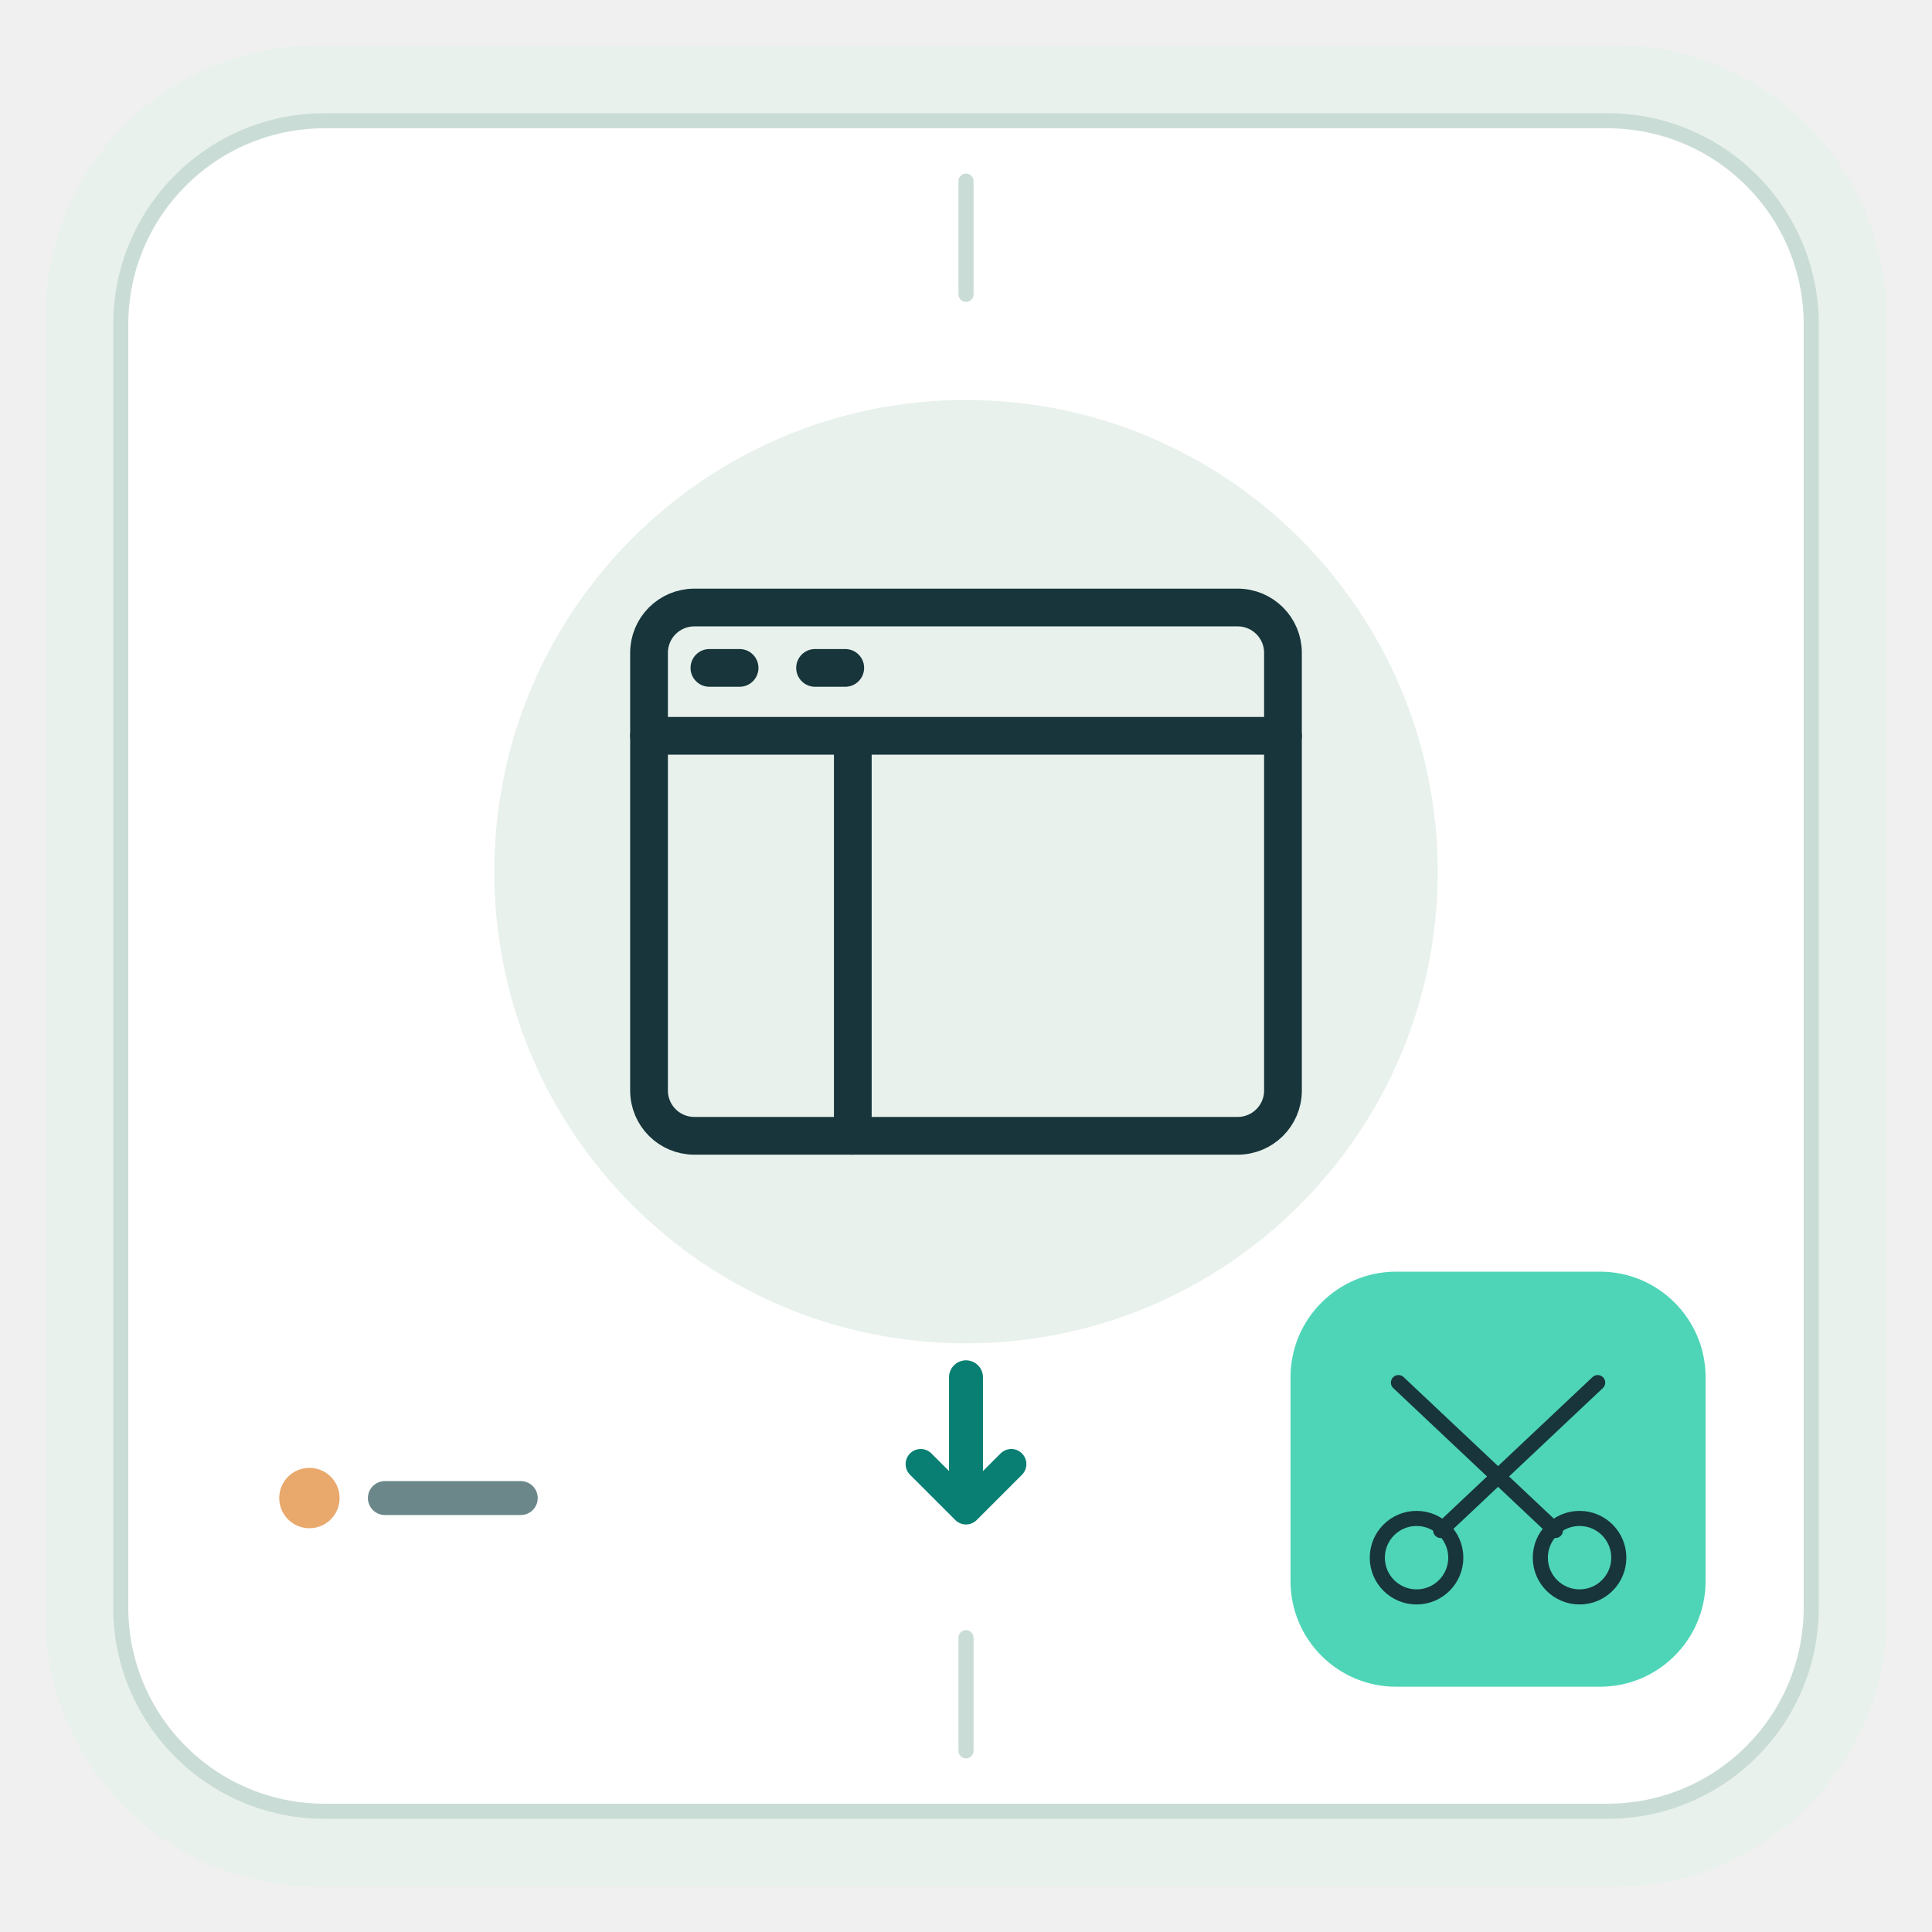
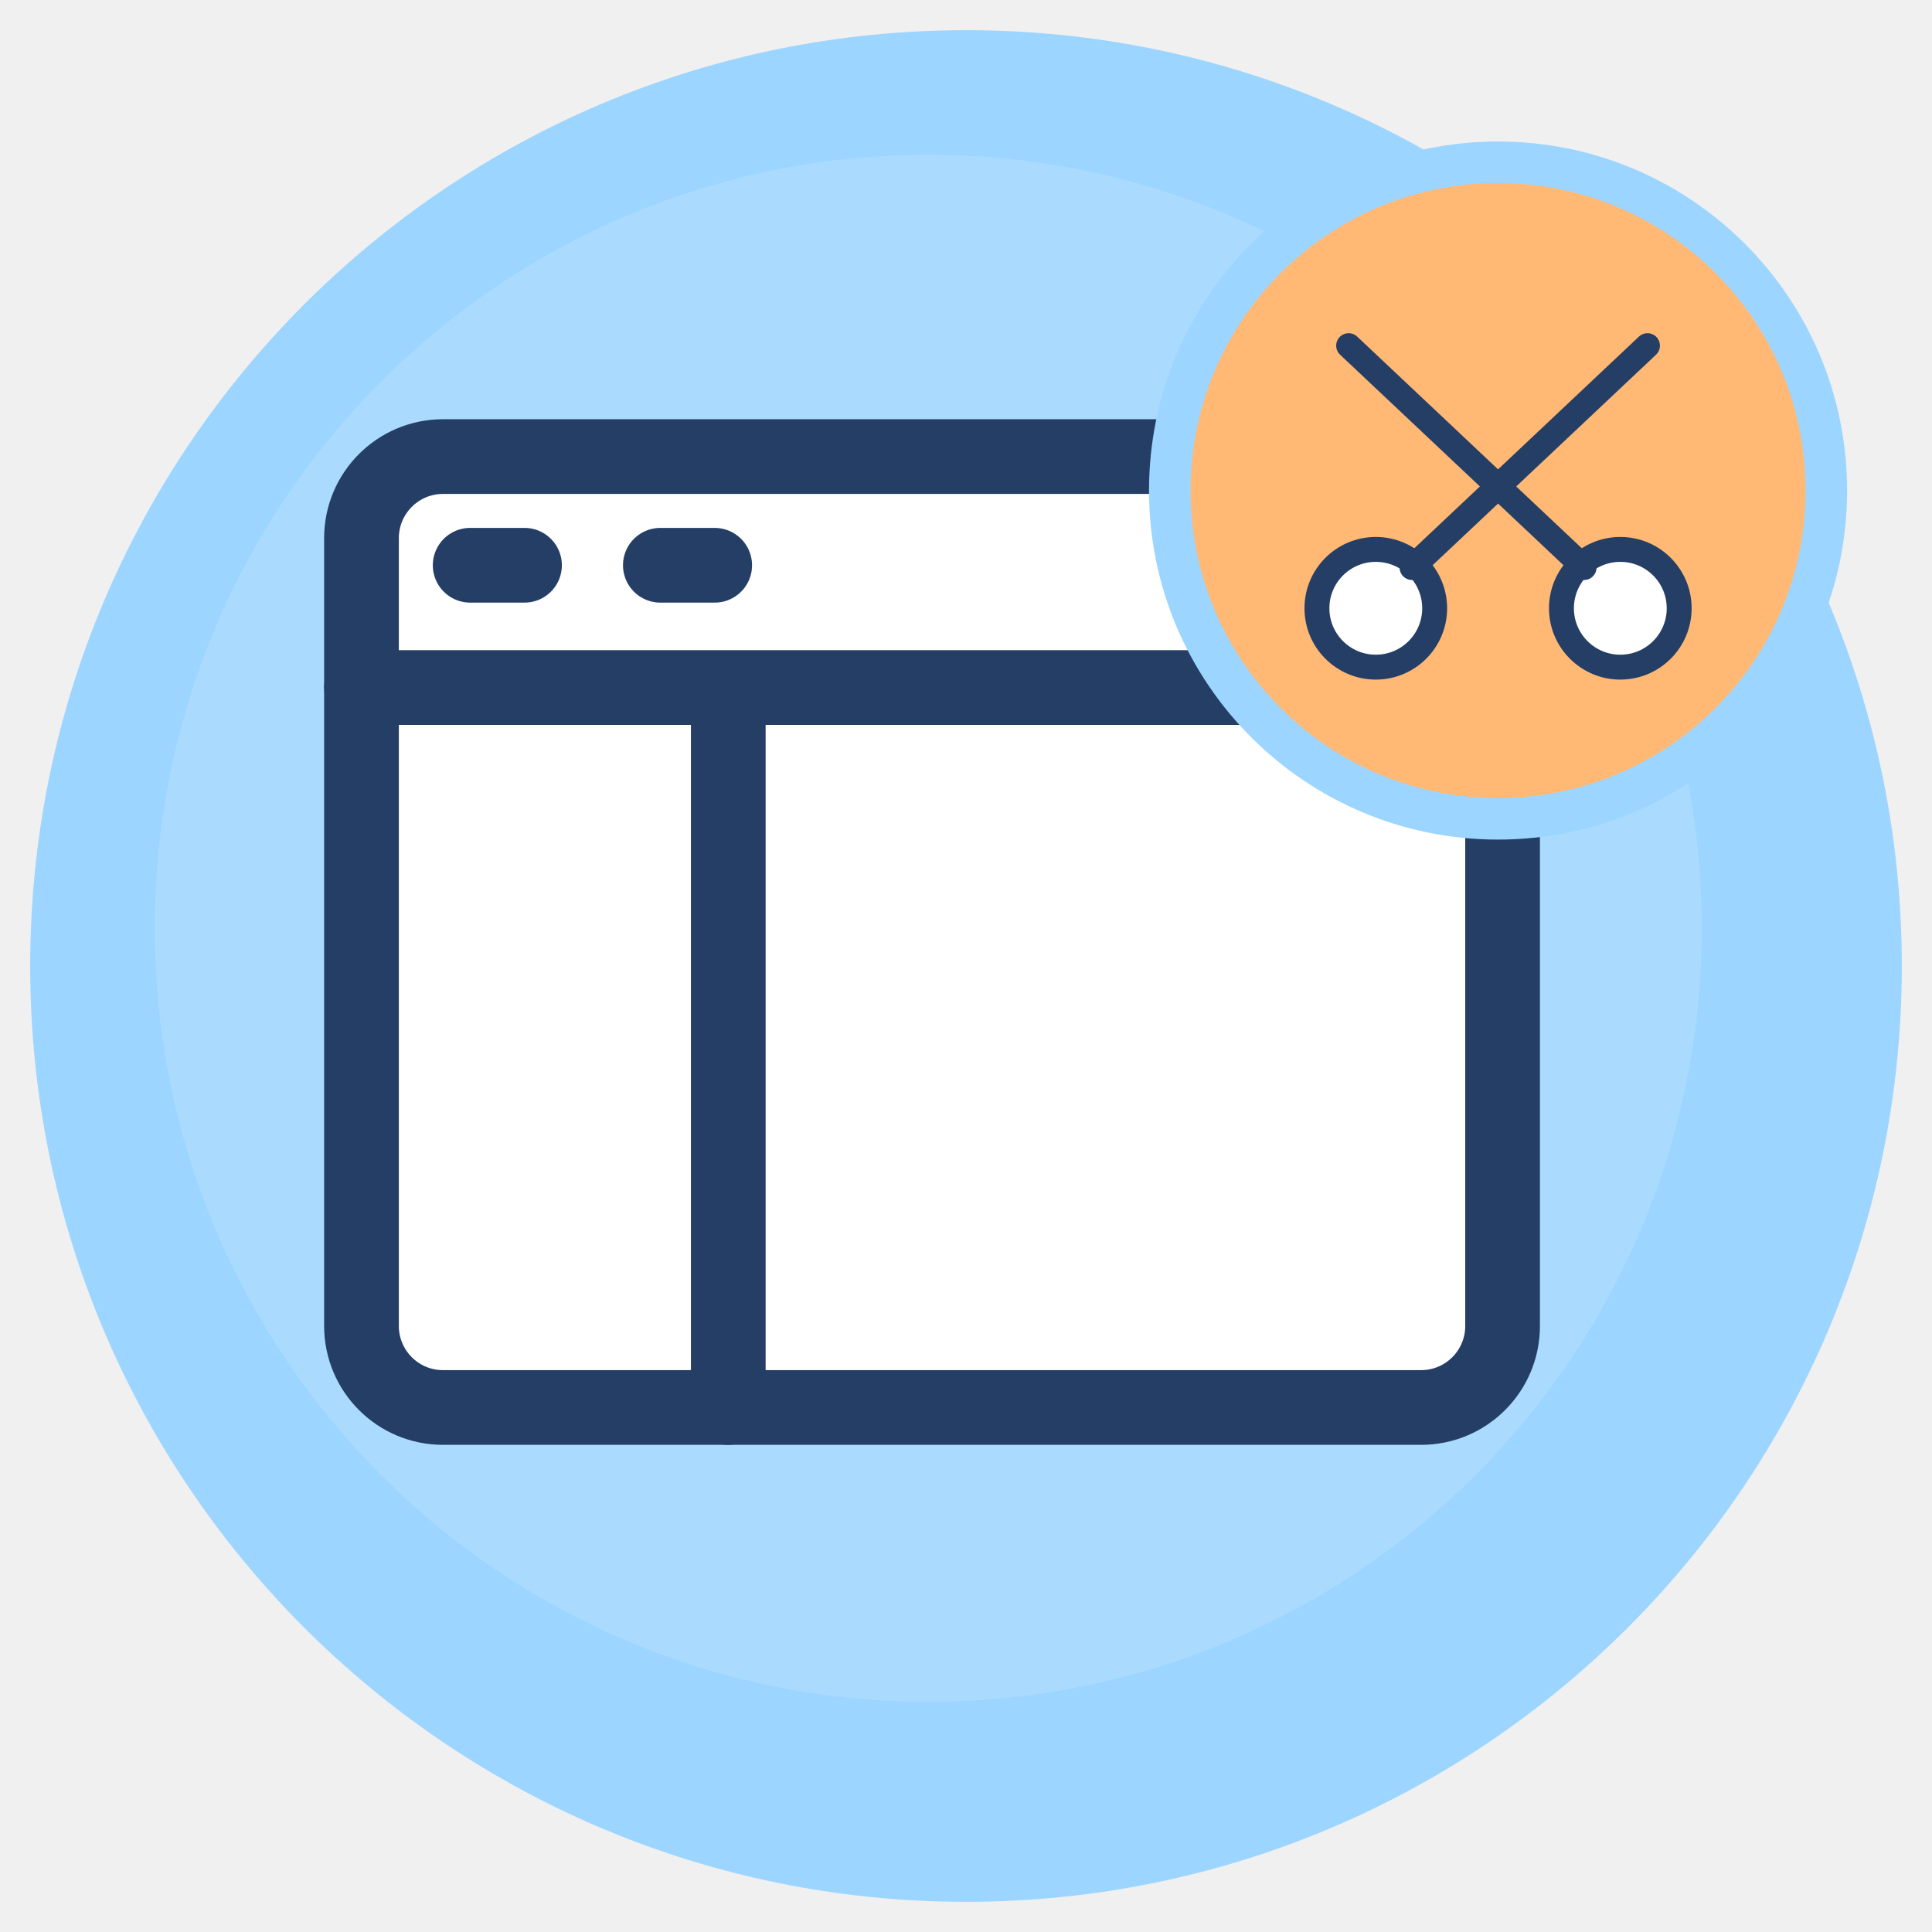
<svg xmlns="http://www.w3.org/2000/svg" viewBox="0 0 512 512" role="img" aria-labelledby="title description">
-   <rect x="12" y="12" width="488" height="488" rx="72" fill="#E8F1EC" />
-   <rect x="32" y="32" width="448" height="448" rx="54" fill="#FFFFFF" stroke="#CADCD6" stroke-width="4" />
-   <path d="M256 48v30M256 434v30" stroke="#CADCD6" stroke-width="4" stroke-linecap="round" />
-   <circle cx="256" cy="231" r="125" fill="#E8F1EC" />
-   <g transform="translate(156 131) scale(2.00)" fill="none" stroke="#17353B" stroke-width="5" stroke-linecap="round" stroke-linejoin="round">
-     <rect x="8" y="15" width="84" height="70" rx="6" />
+   <circle cx="256" cy="256" r="248" fill="#9CD5FF" />
+   <circle cx="246" cy="246" r="205" fill="#FFFFFF" opacity=".14" />
+   <g transform="translate(67 67) scale(3.60)" fill="none" stroke="#253E65" stroke-width="5.5" stroke-linecap="round" stroke-linejoin="round">
+     <rect fill="#FFFFFF" x="8" y="15" width="84" height="70" rx="6" />
    <path d="M8 32h84M35 32v53M16 23h4m10 0h4" />
  </g>
-   <path d="M256 365v34" stroke="#087F72" stroke-width="9" stroke-linecap="round" />
-   <path d="m244 388 12 12 12-12" fill="none" stroke="#087F72" stroke-width="8" stroke-linecap="round" stroke-linejoin="round" />
-   <rect x="342" y="337" width="110" height="110" rx="28" fill="#4ED5B7" />
-   <g transform="translate(357 352) scale(0.80)" fill="none" stroke="#17353B" stroke-width="5" stroke-linecap="round" stroke-linejoin="round">
-     <circle cx="23" cy="76" r="13" />
-     <circle cx="77" cy="76" r="13" />
+   <circle cx="397" cy="130" r="87" fill="#FFB975" stroke="#9CD5FF" stroke-width="11" />
+   <g transform="translate(337 70) scale(1.20)" fill="none" stroke="#253E65" stroke-width="5.5" stroke-linecap="round" stroke-linejoin="round">
+     <circle fill="#FFFFFF" cx="23" cy="76" r="13" />
+     <circle fill="#FFFFFF" cx="77" cy="76" r="13" />
    <path d="M31 67 83 18M69 67 17 18" />
  </g>
-   <circle cx="82" cy="397" r="8" fill="#E9A86C" />
-   <path d="M102 397h36" stroke="#6B878A" stroke-width="9" stroke-linecap="round" />
</svg>
